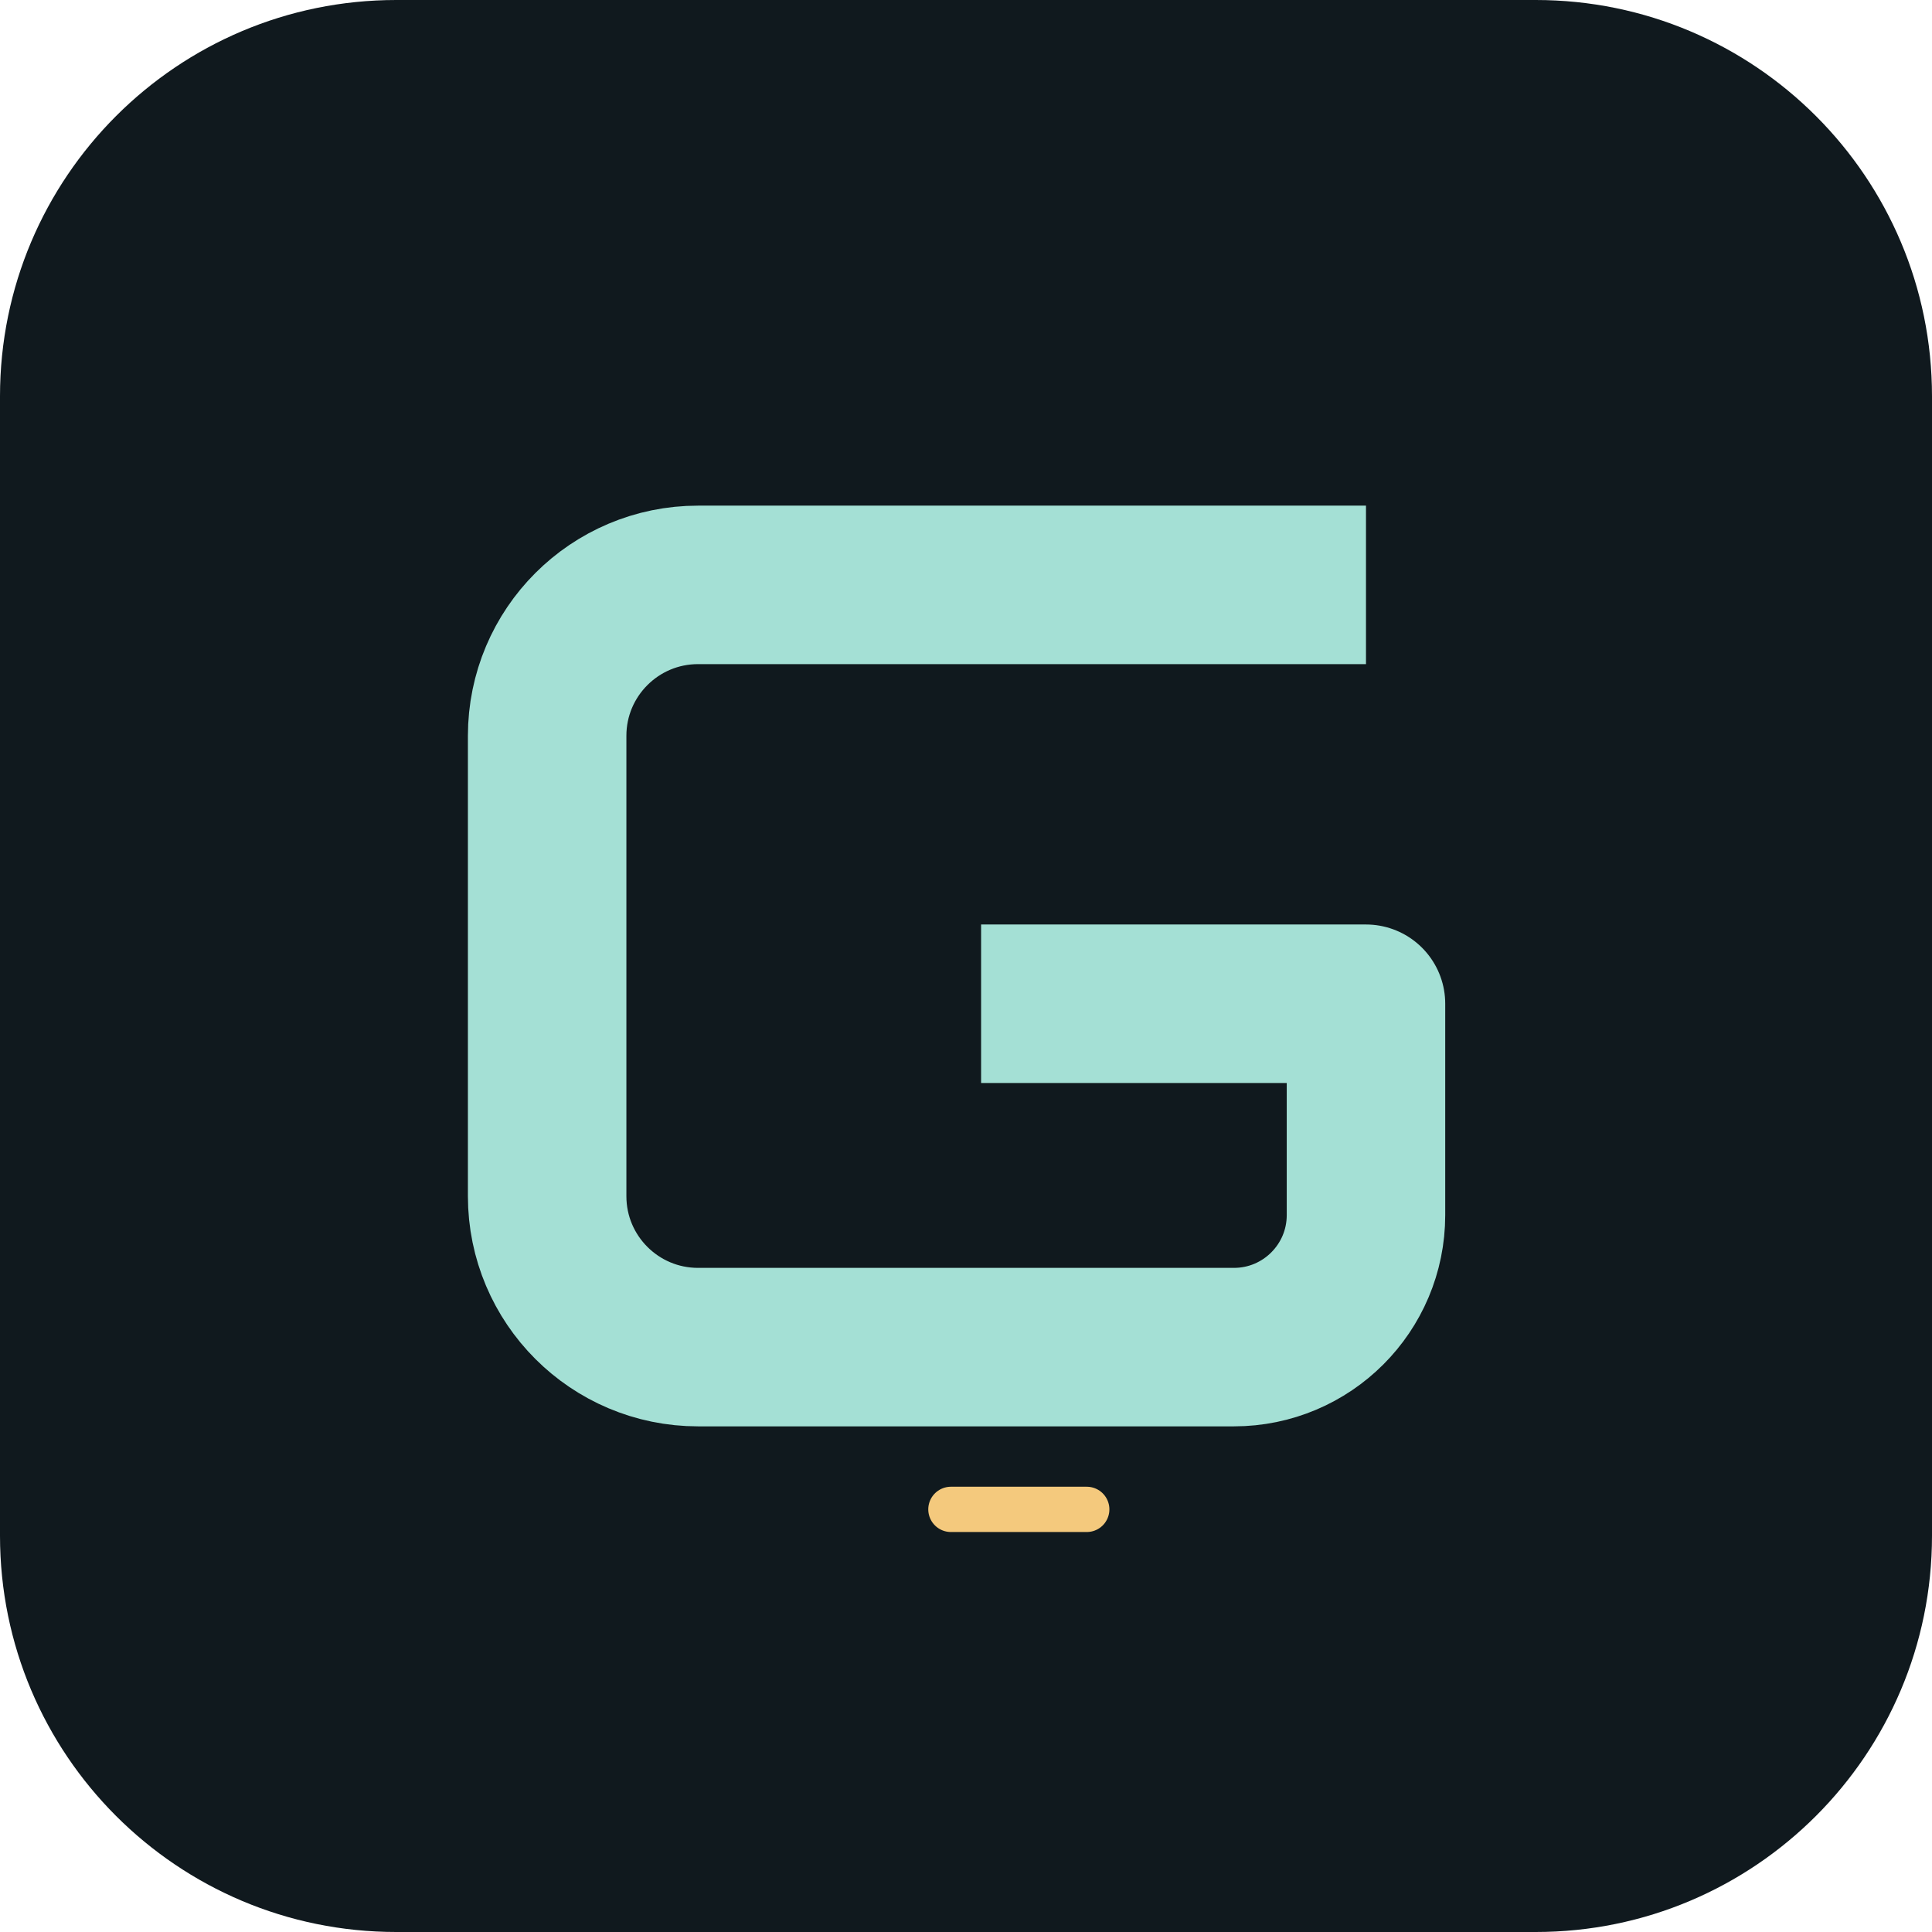
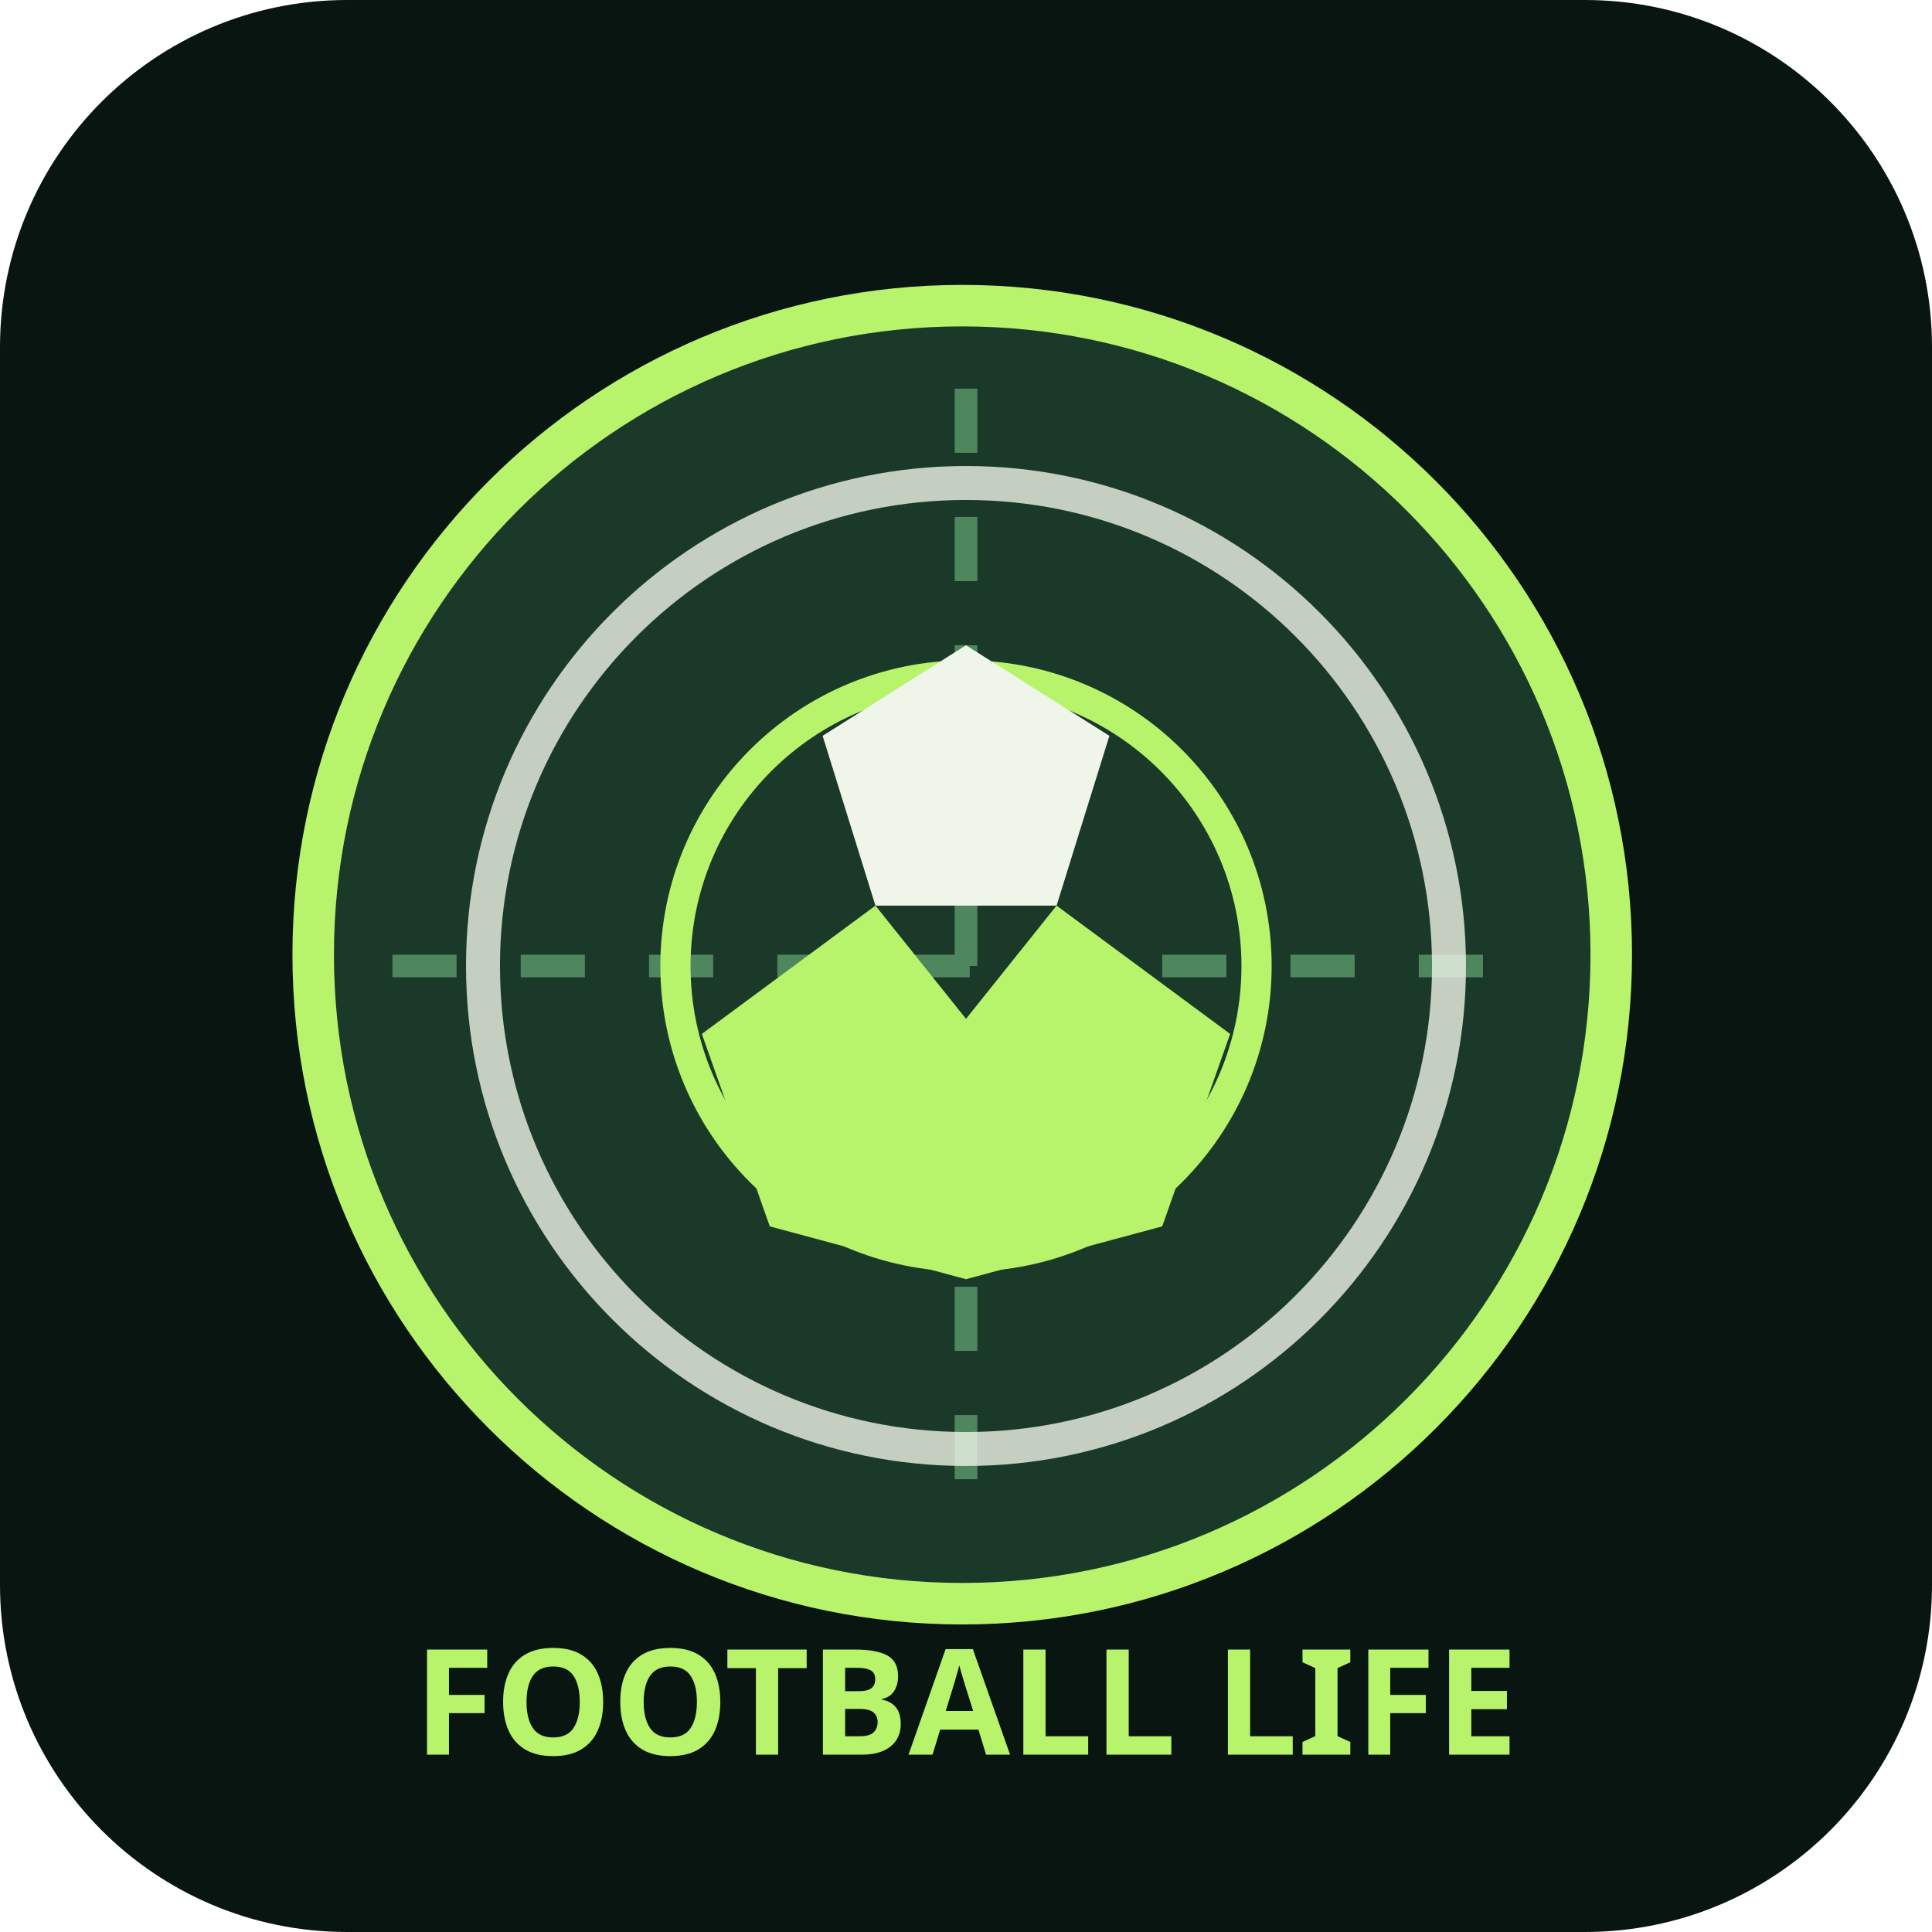
<svg xmlns="http://www.w3.org/2000/svg" viewBox="0 0 512 512">
-   <rect width="512" height="512" rx="105" fill="#10191e" />
-   <path d="M362 155H185a40 40 0 0 0-40 40v122a40 40 0 0 0 40 40h142a35 35 0 0 0 35-35v-56H260" fill="none" stroke="#a4e0d5" stroke-width="42" stroke-linejoin="round" />
-   <path d="M252 400h36" stroke="#f4c97d" stroke-width="12" stroke-linecap="round" />
+   <rect width="512" height="512" fill="#091511" rx="92" />
+   <circle cx="255" cy="253" r="172" fill="#1b3929" stroke="#b7f46b" stroke-width="11" />
+   <path d="M256 103v303M104 256h304" stroke="#6aaf79" stroke-width="6" stroke-dasharray="17 17" opacity=".65" />
+   <circle cx="256" cy="256" r="77" fill="none" stroke="#b7f46b" stroke-width="8" />
+   <path d="M218 195l38-24 38 24-14 45h-48z" fill="#eff5e9" />
+   <path d="M232 240l-46 34 18 51 52 14 52-14 18-51-46-34-24 30z" fill="#b7f46b" />
+   <circle cx="256" cy="256" r="128" fill="none" stroke="#eff5e9" stroke-width="9" opacity=".8" />
+   <text x="256" y="465" fill="#b7f46b" text-anchor="middle" font-family="system-ui,sans-serif" font-size="39" font-weight="900">FOOTBALL LIFE</text>
</svg>
